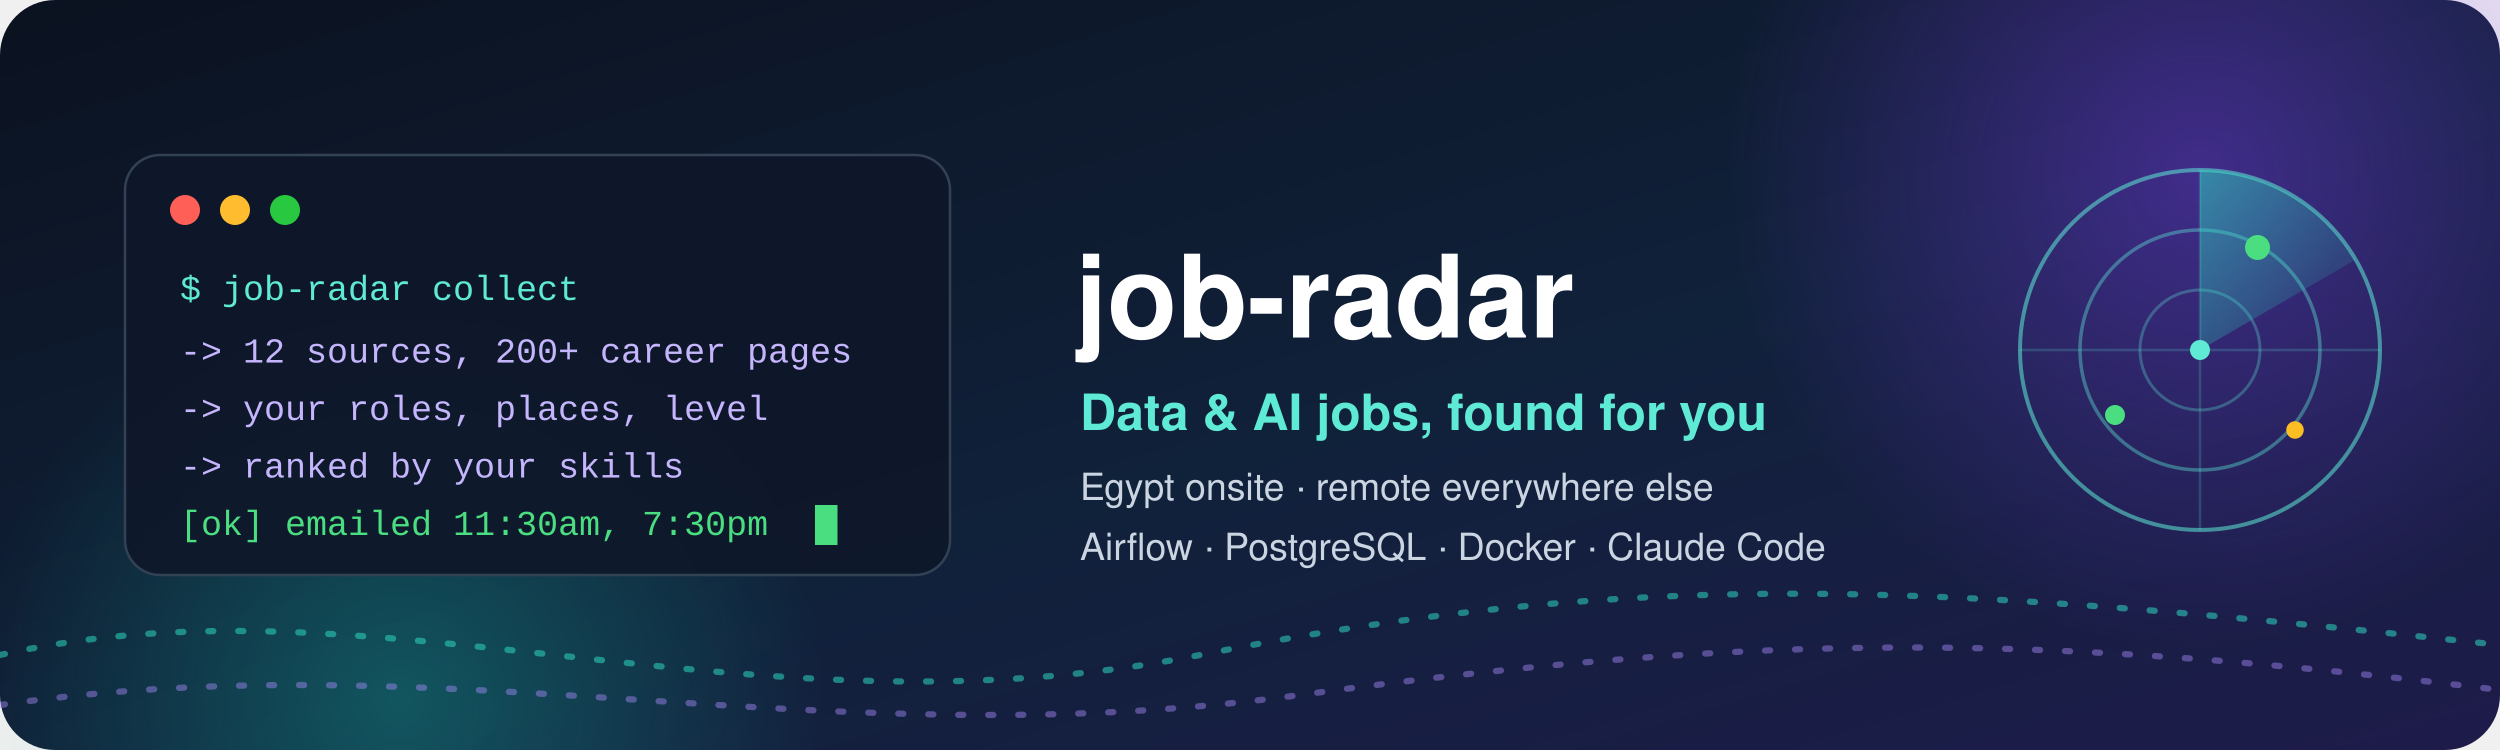
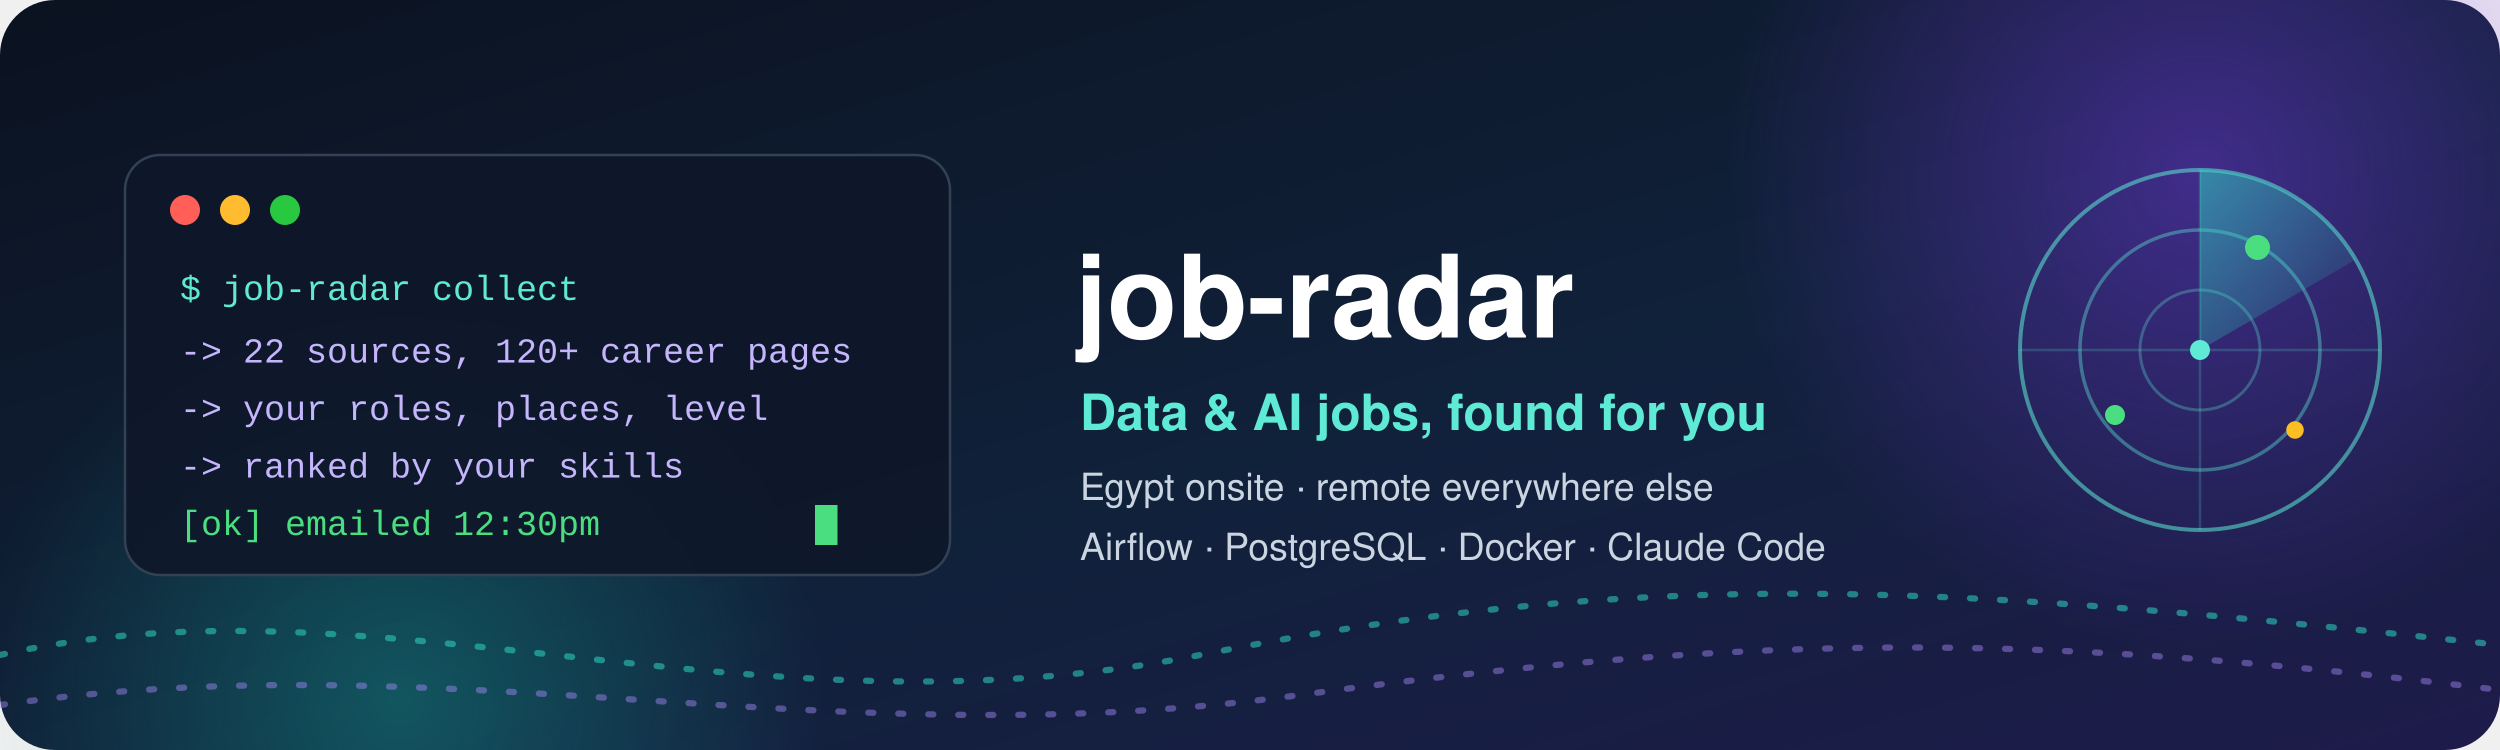
- <svg xmlns="http://www.w3.org/2000/svg" viewBox="0 0 1000 300" width="1000" height="300" role="img" aria-label="job-radar: data and AI jobs, found for you. A terminal runs a collect over 12 sources and 200 career pages, ranks the jobs by your skills and emails them at 11:30am and 7:30pm; a radar sweeps for new jobs.">
+ <svg xmlns="http://www.w3.org/2000/svg" viewBox="0 0 1000 300" width="1000" height="300" role="img" aria-label="job-radar: data and AI jobs, found for you. A terminal runs a collect over 22 sources and 120+ career pages in Egypt, ranks the jobs by your skills and emails them at 12:30pm; a radar sweeps for new jobs.">
  <defs>
    <linearGradient id="bg" x1="0" y1="0" x2="1" y2="1">
      <stop offset="0" stop-color="#0B1220" />
      <stop offset="0.55" stop-color="#10213A" />
      <stop offset="1" stop-color="#1E1B4B" />
    </linearGradient>
    <radialGradient id="glowA" cx="0.5" cy="0.5" r="0.5">
      <stop offset="0" stop-color="#7C3AED" stop-opacity="0.45" />
      <stop offset="1" stop-color="#7C3AED" stop-opacity="0" />
    </radialGradient>
    <radialGradient id="glowB" cx="0.5" cy="0.5" r="0.5">
      <stop offset="0" stop-color="#14B8A6" stop-opacity="0.35" />
      <stop offset="1" stop-color="#14B8A6" stop-opacity="0" />
    </radialGradient>
    <linearGradient id="sweep" x1="0" y1="0" x2="1" y2="1">
      <stop offset="0" stop-color="#2DD4BF" stop-opacity="0.55" />
      <stop offset="1" stop-color="#2DD4BF" stop-opacity="0" />
    </linearGradient>
  </defs>
  <style>
    .sans { font-family: "Segoe UI", -apple-system, Helvetica, Arial, sans-serif; }
    .mono { font-family: "Fira Code", Consolas, "Courier New", monospace; font-size: 14px; }
    .wave { fill: none; stroke-width: 2.5; stroke-linecap: round; stroke-dasharray: 2 10; animation: flow 6s linear infinite; }
    @keyframes flow { to { stroke-dashoffset: -120; } }
    .blink { animation: blink 1.1s steps(1) infinite; }
    @keyframes blink { 50% { opacity: 0; } }
    .spin { animation: spin 4s linear infinite; transform-origin: 880px 140px; }
    @keyframes spin { to { transform: rotate(360deg); } }
    .blip { animation: blip 2s ease-in-out infinite; }
    @keyframes blip { 0%, 100% { opacity: 1; } 50% { opacity: 0.25; } }
  </style>
  <rect width="1000" height="300" rx="22" fill="url(#bg)" />
  <circle cx="880" cy="70" r="190" fill="url(#glowA)" />
  <circle cx="160" cy="280" r="170" fill="url(#glowB)" />
  <path class="wave" stroke="#2DD4BF" stroke-opacity="0.55" d="M0 262 C 150 228, 300 298, 480 262 S 780 234, 1000 258" />
  <path class="wave" stroke="#A78BFA" stroke-opacity="0.45" style="animation-duration:9s" d="M0 282 C 180 256, 330 304, 520 278 S 820 254, 1000 276" />
  <rect x="50" y="62" width="330" height="168" rx="14" fill="#0F172A" fill-opacity="0.92" stroke="#334155" />
  <circle cx="74" cy="84" r="6" fill="#FF5F57" />
  <circle cx="94" cy="84" r="6" fill="#FEBC2E" />
  <circle cx="114" cy="84" r="6" fill="#28C840" />
  <text x="72" y="120" class="mono" fill="#5EEAD4">$ job-radar collect</text>
-   <text x="72" y="145" class="mono" fill="#C4B5FD">-&gt; 12 sources, 200+ career pages</text>
+   <text x="72" y="145" class="mono" fill="#C4B5FD">-&gt; 22 sources, 120+ career pages</text>
  <text x="72" y="168" class="mono" fill="#C4B5FD">-&gt; your roles, places, level</text>
  <text x="72" y="191" class="mono" fill="#C4B5FD">-&gt; ranked by your skills</text>
-   <text x="72" y="214" class="mono" fill="#4ADE80">[ok] emailed 11:30am, 7:30pm</text>
+   <text x="72" y="214" class="mono" fill="#4ADE80">[ok] emailed 12:30pm</text>
  <rect x="326" y="202" width="9" height="16" fill="#4ADE80" class="blink" />
  <text x="430" y="135" class="sans" font-size="46" font-weight="700" fill="#FFFFFF">job-radar</text>
  <text x="432" y="172" class="sans" font-size="20" font-weight="600" fill="#5EEAD4">Data &amp; AI jobs, found for you</text>
  <text x="432" y="200" class="sans" font-size="15" fill="#CBD5E1">Egypt onsite · remote everywhere else</text>
  <text x="432" y="224" class="sans" font-size="15" fill="#CBD5E1">Airflow · PostgreSQL · Docker · Claude Code</text>
  <g stroke="#5EEAD4" fill="none">
    <circle cx="880" cy="140" r="72" stroke-opacity="0.55" stroke-width="1.6" />
    <circle cx="880" cy="140" r="48" stroke-opacity="0.4" stroke-width="1.4" />
    <circle cx="880" cy="140" r="24" stroke-opacity="0.3" stroke-width="1.2" />
    <line x1="808" y1="140" x2="952" y2="140" stroke-opacity="0.2" />
    <line x1="880" y1="68" x2="880" y2="212" stroke-opacity="0.2" />
  </g>
  <path class="spin" d="M880 140 L880 68 A72 72 0 0 1 942 104 Z" fill="url(#sweep)" />
  <circle cx="903" cy="99" r="5" fill="#4ADE80" class="blip" />
  <circle cx="846" cy="166" r="4" fill="#4ADE80" class="blip" style="animation-delay:0.7s" />
  <circle cx="918" cy="172" r="3.5" fill="#FBBF24" class="blip" style="animation-delay:1.3s" />
  <circle cx="880" cy="140" r="4" fill="#5EEAD4" />
</svg>
